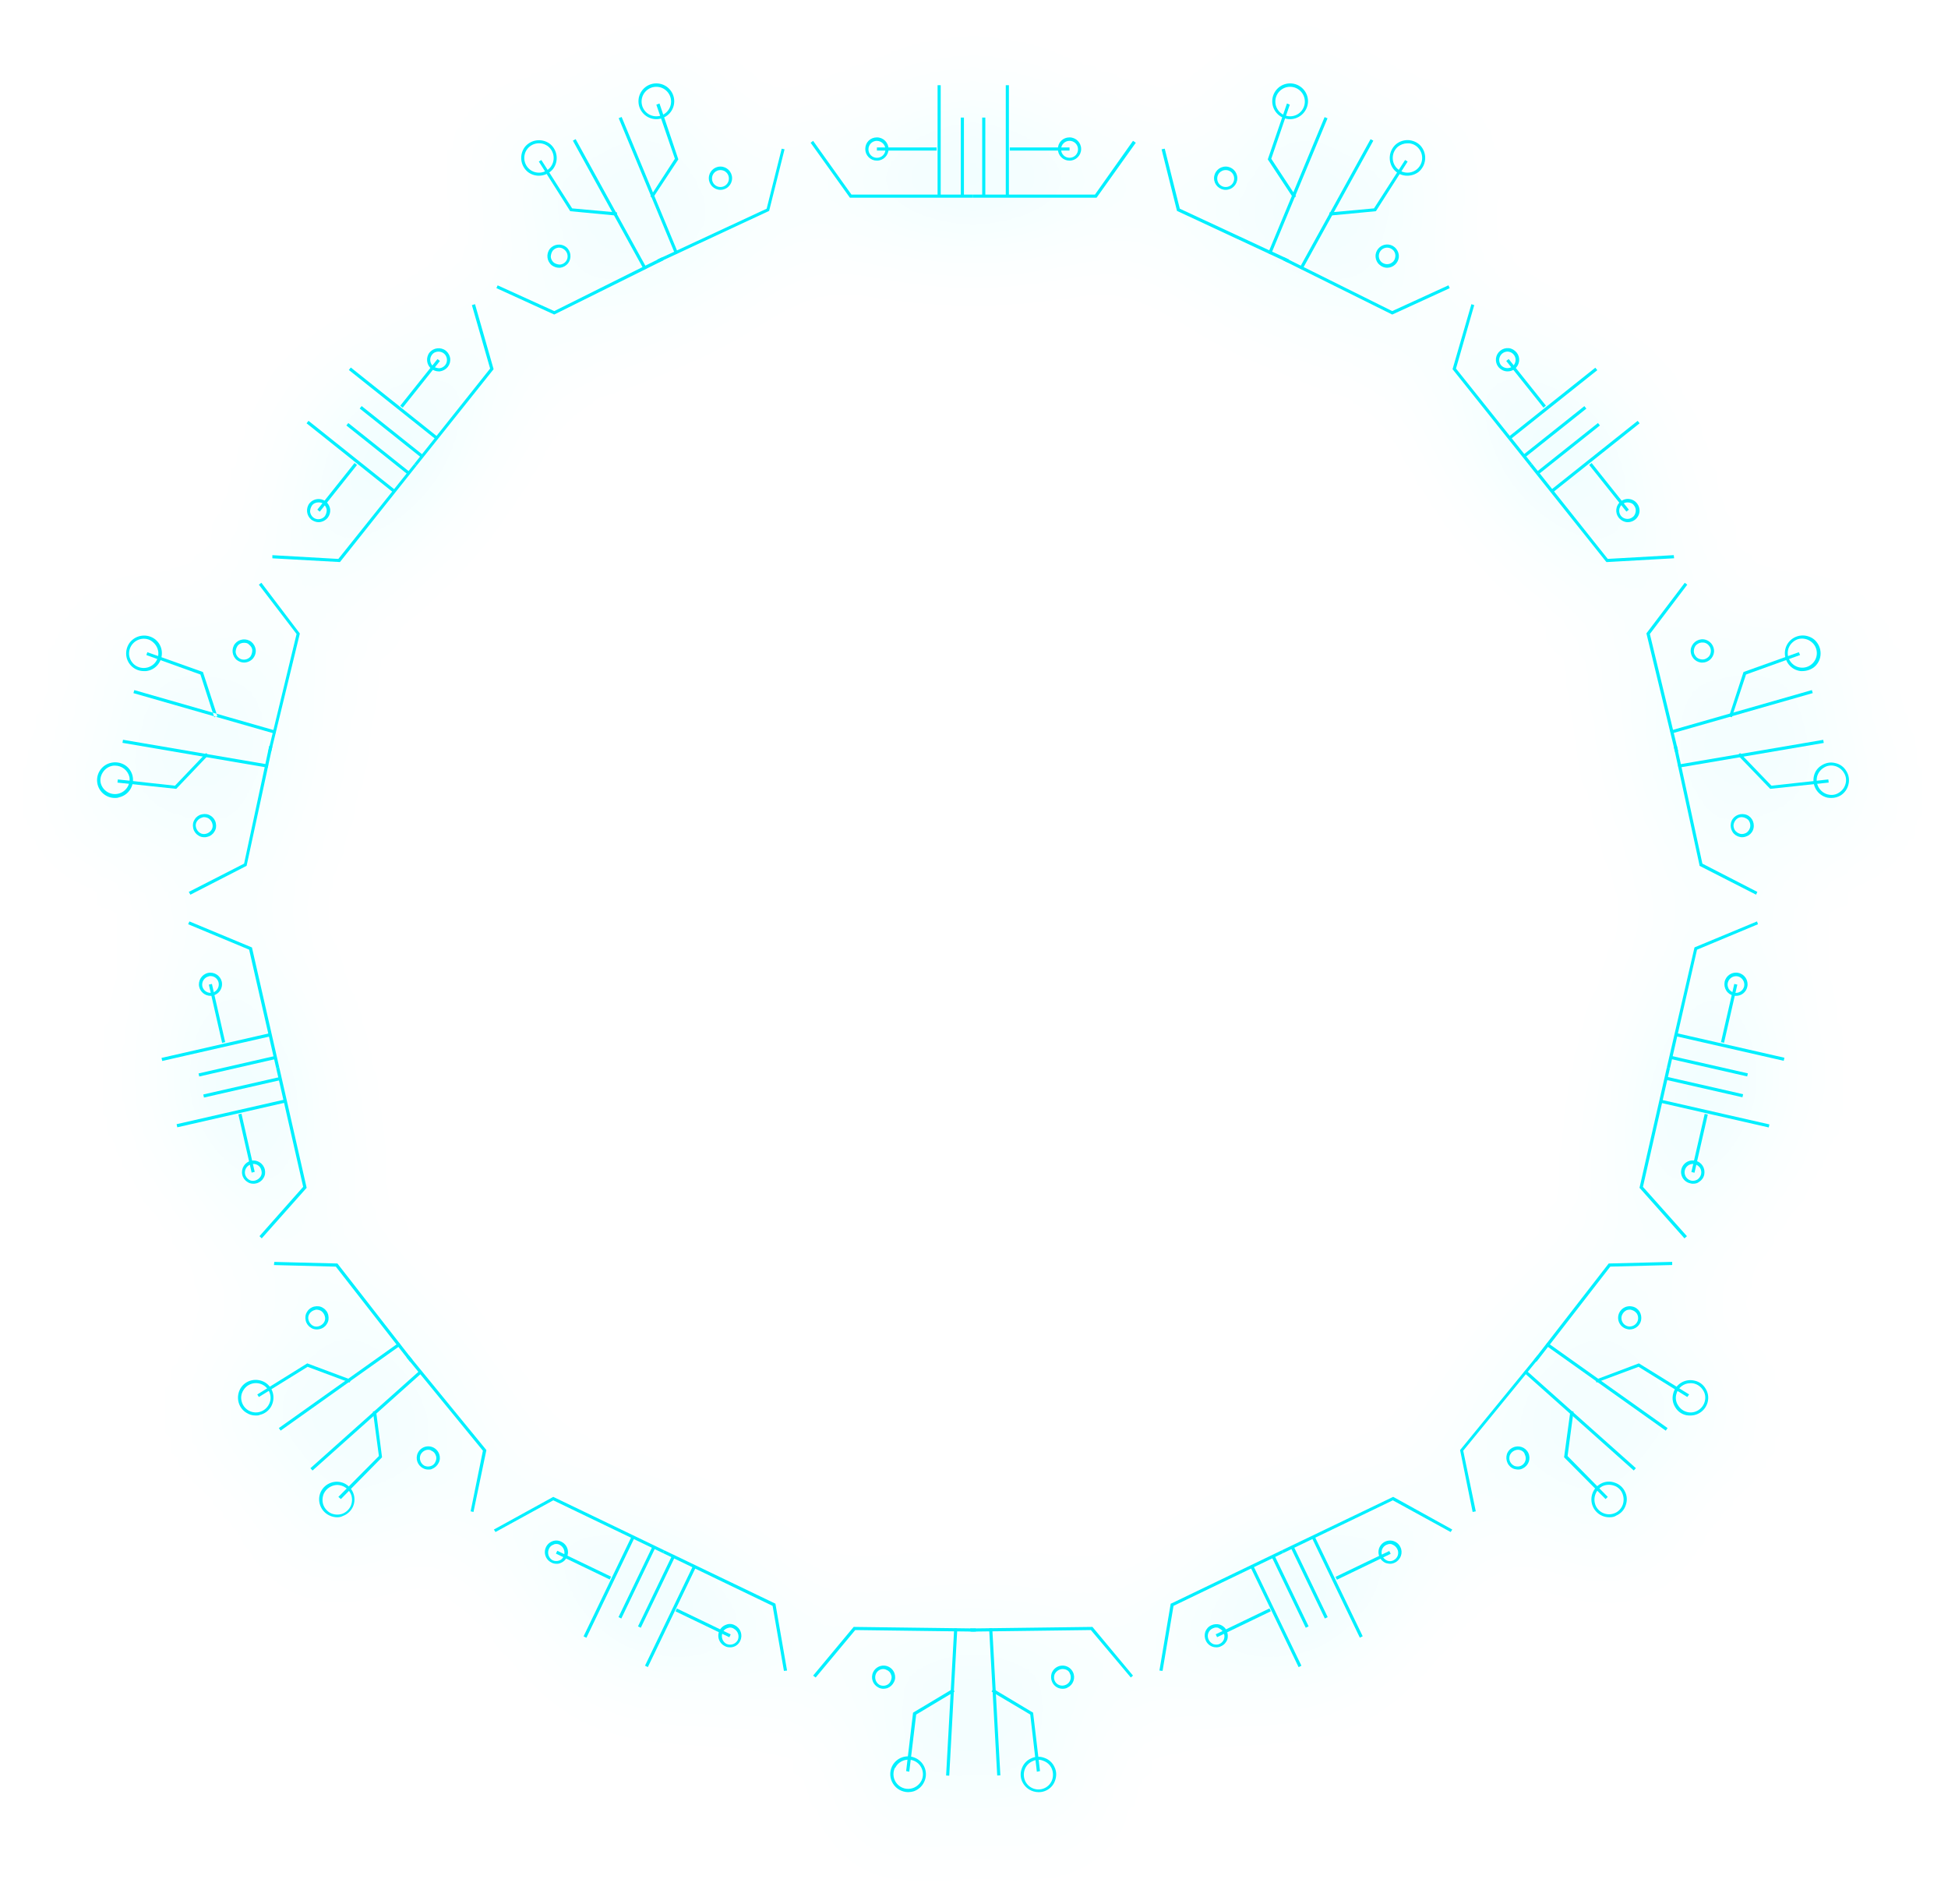
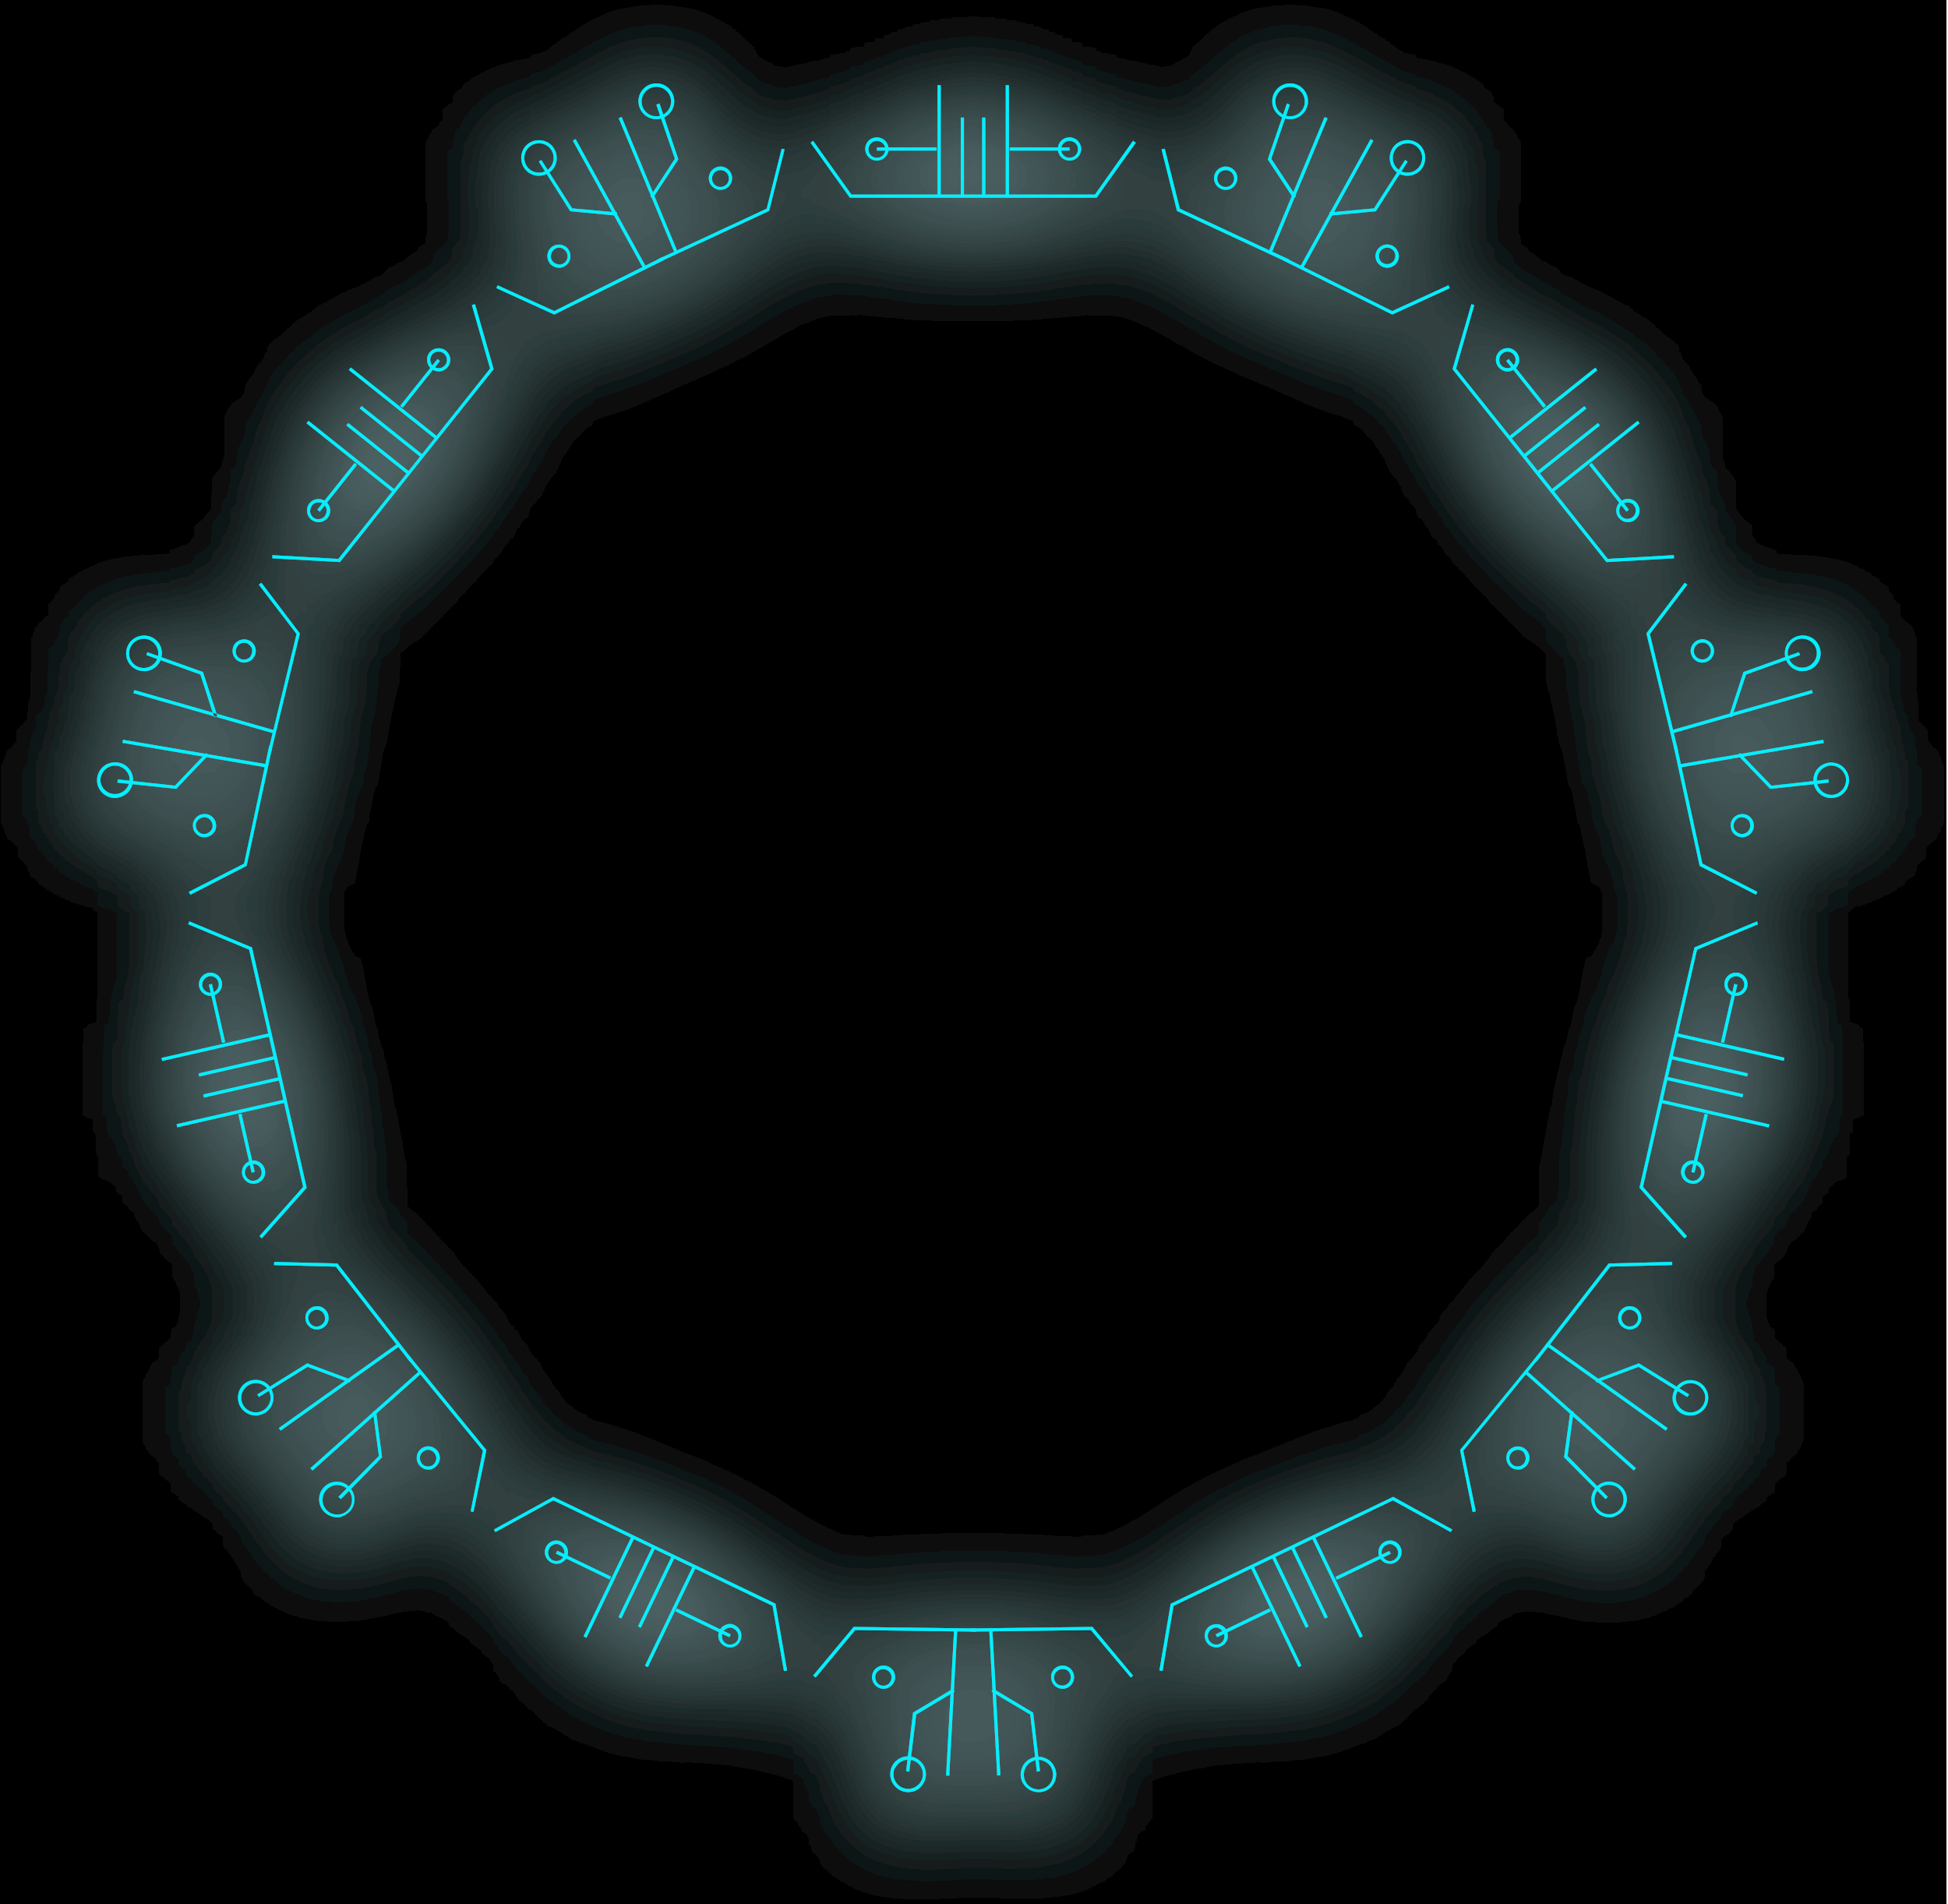
<svg xmlns="http://www.w3.org/2000/svg" width="561" height="548" fill="none">
  <g filter="url(#filter0_d)">
    <path d="M159.61 90.56l-16.65-7.6.36-.8 16.3 7.41 31.03-15.47.45.82-31.49 15.64zM119.98 134.07l-.64-.55 21.81-27.4-5.25-18.27.9-.27 5.35 18.72-22.17 27.77zM160.97 77.09c-.73 0-1.45-.27-2.08-.72a3.41 3.41 0 0 1-.55-4.7 3.41 3.41 0 0 1 4.7-.55 3.41 3.41 0 0 1 .55 4.7 3.57 3.57 0 0 1-2.26 1.27h-.36zm.09-5.79h-.27c-.64.1-1.18.36-1.63.9a3.26 3.26 0 0 0-.54 1.81c.09.64.36 1.18.9 1.63.54.36 1.18.54 1.81.54a2.48 2.48 0 0 0 1.63-.9c.81-1 .63-2.53-.36-3.35-.55-.45-1-.63-1.54-.63zM126.31 106.93c-.72 0-1.45-.27-2.08-.72a3.41 3.41 0 0 1-.54-4.7 3.41 3.41 0 0 1 4.7-.54 3.56 3.56 0 0 1 1.27 2.26 3.4 3.4 0 0 1-.72 2.44 3.57 3.57 0 0 1-2.27 1.26h-.36zm0-5.7c-.72 0-1.45.28-1.9.91-.81 1-.63 2.53.36 3.35.55.36 1.18.54 1.81.54a2.48 2.48 0 0 0 1.63-.9c.82-1 .63-2.54-.36-3.35-.45-.36-1-.54-1.54-.54z" fill="#00F0FF" />
    <path d="M165.78 40.06l-.8.44 20.47 37.16.8-.44-20.47-37.16z" fill="#00F0FF" />
    <path d="M177.62 62.08l-13.4-1.27-9.04-14.29.72-.45L164.77 60l12.94 1.17-.1.9z" fill="#00F0FF" />
    <path d="M155.18 50.59A5.17 5.17 0 0 1 152 49.5a5.24 5.24 0 0 1-.81-7.23 5.24 5.24 0 0 1 7.23-.81 5.24 5.24 0 0 1 .82 7.23 5.28 5.28 0 0 1-4.07 1.9zm-2.63-1.8a4.28 4.28 0 0 0 5.97-.64 4.28 4.28 0 0 0-.63-5.97 4.28 4.28 0 0 0-5.97.63 4.27 4.27 0 0 0 .63 5.97zM125.99 103.38l-10.72 13.44.71.56 10.71-13.44-.7-.56zM101.03 105.82l-.56.71 24.97 19.91.56-.7-24.97-19.92zM104.16 116.91l-.57.71 17.69 14.1.56-.7-17.68-14.1zM54.83 257.6l-.46-.8 15.93-8.14 7.24-33.92.9.18-7.42 34.37-16.2 8.32zM79.53 307.53l-7.78-34.1-17.56-7.32.36-.81 18.01 7.5 7.87 34.55-.9.18zM58.8 241.06c-.63 0-1.26-.18-1.71-.54a3.17 3.17 0 0 1-1.45-2.08c-.18-.9-.1-1.72.45-2.54a3.17 3.17 0 0 1 2.08-1.44c.9-.18 1.72-.1 2.54.45a3.17 3.17 0 0 1 1.44 2.08c.19.9.1 1.72-.45 2.53a3.17 3.17 0 0 1-2.08 1.45 2.8 2.8 0 0 1-.81.09zm0-5.79c-.17 0-.36 0-.54.1a2.7 2.7 0 0 0-1.53 1.08 2.13 2.13 0 0 0-.28 1.8 2.7 2.7 0 0 0 1.09 1.54c.54.36 1.18.45 1.81.27a2.7 2.7 0 0 0 1.54-1.08c.36-.54.45-1.18.27-1.81a2.7 2.7 0 0 0-1.09-1.54 2.95 2.95 0 0 0-1.26-.36zM60.62 286.73a3.38 3.38 0 0 1-3.26-2.62 3.38 3.38 0 0 1 2.53-3.98 3.38 3.38 0 0 1 3.98 2.53 3.38 3.38 0 0 1-3.25 4.07zm0-5.7c-.18 0-.37 0-.55.1a2.46 2.46 0 0 0-1.8 2.89 2.46 2.46 0 0 0 2.89 1.8 2.46 2.46 0 0 0 1.8-2.89 2.4 2.4 0 0 0-2.34-1.9z" fill="#00F0FF" />
    <path d="M35.43 213l-.16.88 41.84 7.15.15-.9L35.43 213z" fill="#00F0FF" />
    <path d="M50.75 227.13l-16.92-1.8.1-.91 16.46 1.8 8.96-9.4.63.63-9.23 9.68z" fill="#00F0FF" />
    <path d="M33.1 229.75a5.12 5.12 0 0 1-1.08-10.13 5.31 5.31 0 0 1 3.9.64 5 5 0 0 1 2.26 3.16 5.15 5.15 0 0 1-3.9 6.15c-.45.18-.81.18-1.17.18zm0-9.31c-.26 0-.63 0-.9.09-1.08.27-1.99.9-2.62 1.9-.63 1-.82 2.08-.54 3.16a4.23 4.23 0 0 0 8.23-1.9 4.27 4.27 0 0 0-4.16-3.25zM61.03 283.3l-.88.2 3.82 16.76.88-.2-3.82-16.76zM77.66 297.49l-31.14 7.11.2.88 31.14-7.1-.2-.89zM79.23 304.03l-22.05 5.04.2.88 22.05-5.04-.2-.88zM136.36 435.33l-.82-.18 3.53-17.46-21.99-26.86.72-.54 22.27 27.22-3.71 17.82zM190.92 447.17l-31.58-15.19-16.65 9.13-.45-.72 17.1-9.4.18.09 31.76 15.28-.36.81zM123.33 423.12c-.46 0-1-.1-1.45-.36a3.33 3.33 0 0 1-1.54-4.44 3.33 3.33 0 0 1 6.15.37c.27.8.27 1.71-.18 2.53a3.54 3.54 0 0 1-1.9 1.72c-.27.18-.72.18-1.08.18zm0-5.7c-.91 0-1.72.54-2.18 1.36a2.52 2.52 0 0 0 1.09 3.25 2.5 2.5 0 0 0 1.8.1 2.1 2.1 0 0 0 1.37-1.27c.27-.55.36-1.27.09-1.81a2.1 2.1 0 0 0-1.27-1.36c-.18-.18-.54-.27-.9-.27zM160.24 450.25c-.45 0-1-.1-1.44-.36a3.33 3.33 0 0 1 .36-6.15 3.11 3.11 0 0 1 2.53.18 3.33 3.33 0 0 1-.36 6.15 2.3 2.3 0 0 1-1.09.18zm0-5.7c-.27 0-.54 0-.81.18a2.1 2.1 0 0 0-1.36 1.27 2.52 2.52 0 0 0 1.09 3.25 2.5 2.5 0 0 0 1.8.1 2.1 2.1 0 0 0 1.37-1.27 2.52 2.52 0 0 0-1.09-3.26 1.82 1.82 0 0 0-1-.27z" fill="#00F0FF" />
    <path d="M121.05 394.48L89.4 422.73l.6.67 31.66-28.25-.6-.67z" fill="#00F0FF" />
    <path d="M98.17 431.62l-.72-.63 11.67-11.76-1.72-12.84.9-.1 1.72 13.3-11.85 12.03z" fill="#00F0FF" />
    <path d="M97.08 436.86c-.72 0-1.53-.18-2.26-.54a5.14 5.14 0 0 1-2.44-6.78 5.14 5.14 0 0 1 6.78-2.44 5.14 5.14 0 0 1 2.45 6.78l-.45-.18.45.18a5.14 5.14 0 0 1-2.9 2.62c-.45.27-1.08.36-1.63.36zm0-9.31a4.43 4.43 0 0 0-3.8 2.44c-.45 1-.54 2.17-.18 3.26a4.43 4.43 0 0 0 2.17 2.44c1 .45 2.18.54 3.26.18a4.43 4.43 0 0 0 2.44-2.17c.46-1 .55-2.17.19-3.26a4.42 4.42 0 0 0-4.08-2.9zM160.5 446.5l-.4.82 15.5 7.46.38-.82-15.49-7.45zM181.9 442.38l-13.84 28.77.82.4 13.84-28.78-.81-.39zM187.92 445.23l-9.8 20.38.81.4 9.8-20.38-.8-.4zM325.66 482.99l-11.5-13.66-34.65.45-.1-.9 35.2-.45 11.68 14.02-.63.54zM334.8 481.09l-.9-.1 3.25-19.25.27-.1 31.76-15.28.36.81-31.58 15.2-3.16 18.72zM306.02 486.24a3.28 3.28 0 0 1-2.99-1.9 3.52 3.52 0 0 1-.18-2.53 3.33 3.33 0 0 1 6.15-.36 3.33 3.33 0 0 1-1.53 4.43c-.45.27-.9.36-1.45.36zm0-5.7a2.66 2.66 0 0 0-2.35 1.63c-.18.64-.18 1.27.09 1.81.54 1.18 1.99 1.72 3.26 1.09a2.38 2.38 0 0 0 1.08-3.26c-.27-.81-1.17-1.26-2.08-1.26zM350.27 474.3a3.23 3.23 0 0 1-2.99-1.9 3.52 3.52 0 0 1-.18-2.53c.27-.8.9-1.53 1.72-1.9a3.52 3.52 0 0 1 2.54-.18c.81.28 1.53.9 1.9 1.72.36.82.45 1.72.18 2.54-.27.8-.9 1.53-1.72 1.9-.45.27-1 .36-1.45.36zm0-5.7c-.36 0-.72.1-1.09.28a2.38 2.38 0 0 0-1.08 3.26c.27.54.72 1 1.36 1.26.63.18 1.26.18 1.8-.09a2.38 2.38 0 0 0 1.1-3.25c-.28-.55-.73-1-1.37-1.27-.18-.18-.45-.18-.72-.18z" fill="#00F0FF" />
    <path d="M285.76 468.8l-.9.05 2.33 42.36.9-.05-2.33-42.35z" fill="#00F0FF" />
    <path d="M298.6 510.12l-1.9-16.46-11.13-6.6.45-.82 11.5 6.88 1.99 16.82-.9.18z" fill="#00F0FF" />
    <path d="M299.05 516a5.18 5.18 0 0 1-4.61-2.9 4.86 4.86 0 0 1-.18-3.88 4.87 4.87 0 0 1 2.62-2.9 4.87 4.87 0 0 1 3.9-.18 4.88 4.88 0 0 1 2.89 2.62c.63 1.27.63 2.63.18 3.9a4.87 4.87 0 0 1-2.62 2.89 4.7 4.7 0 0 1-2.18.45zm0-9.32c-.63 0-1.26.18-1.8.46a4.15 4.15 0 0 0-2.18 2.44 4.51 4.51 0 0 0 .18 3.25 4.23 4.23 0 0 0 5.61 2c1-.46 1.81-1.36 2.17-2.45a4.51 4.51 0 0 0-.18-3.25c-.45-1-1.35-1.81-2.44-2.17-.45-.19-.9-.28-1.36-.28zM365.6 463.1l-15.49 7.46.4.82 15.48-7.46-.39-.81zM360.95 450.84l-.81.4L373.98 480l.81-.4-13.84-28.77zM367.06 447.9l-.82.4 9.8 20.37.82-.4-9.8-20.37zM442.48 392.1l-.73-.55 21.54-27.76 18.28-.46v.9l-17.83.46-21.26 27.4zM485.1 356.55L472.16 342l7.87-34.64.9.18-7.78 34.19 12.67 14.2-.72.63zM469.35 382.78c-.27 0-.45 0-.72-.1a3.33 3.33 0 1 1 1.45-6.5c.9.18 1.63.72 2.08 1.44.45.73.63 1.63.45 2.54a3.35 3.35 0 0 1-3.26 2.62zm0-5.7c-.45 0-.9.1-1.26.36-.55.37-.9.9-1.09 1.54a2.46 2.46 0 0 0 1.81 2.9 2.46 2.46 0 0 0 2.9-1.81 2.5 2.5 0 0 0-.28-1.81 2.7 2.7 0 0 0-1.53-1.09 1.15 1.15 0 0 0-.55-.09z" fill="#00F0FF" />
    <path d="M487.54 340.82a2 2 0 0 1-.72-.1 3.33 3.33 0 1 1 1.44-6.5c.91.17 1.63.72 2.09 1.44.45.72.63 1.63.45 2.53-.18.9-.73 1.63-1.45 2.08-.54.46-1.18.55-1.8.55zm0-5.7a2.4 2.4 0 0 0-2.35 1.9 2.46 2.46 0 0 0 1.8 2.9c.64.17 1.27 0 1.82-.28.54-.36.9-.9 1.08-1.54a2.5 2.5 0 0 0-.27-1.8 2.7 2.7 0 0 0-1.54-1.1c-.18-.08-.36-.08-.54-.08zM445.65 386.6l-.52.74 34.59 24.58.52-.74-34.59-24.58z" fill="#00F0FF" />
    <path d="M485.91 402.23l-14.02-8.69-12.13 4.52-.27-.8 12.49-4.71 14.47 8.95-.54.73z" fill="#00F0FF" />
    <path d="M486.82 407.56c-.37 0-.73 0-1.18-.09a4.78 4.78 0 0 1-3.17-2.26 4.9 4.9 0 0 1-.63-3.89 5.09 5.09 0 0 1 6.15-3.8 4.78 4.78 0 0 1 3.17 2.26 4.9 4.9 0 0 1 .63 3.9 5.13 5.13 0 0 1-4.97 3.88zm0-9.31a4.17 4.17 0 0 0-4.08 3.25 3.9 3.9 0 0 0 .55 3.17c.63 1 1.54 1.63 2.62 1.9 2.26.54 4.53-.9 5.07-3.17a3.9 3.9 0 0 0-.54-3.16 4.27 4.27 0 0 0-2.63-1.9 4.06 4.06 0 0 0-1-.1zM490.93 320.7l-3.83 16.76.89.2 3.83-16.75-.89-.2zM478.43 316.64l-.2.88 31.14 7.1.2-.87-31.14-7.1zM479.95 310.02l-.2.88 22.05 5.03.2-.88-22.05-5.03zM482.38 216.46l-8.23-34.1 11.04-14.56.72.54-10.77 14.2 8.15 33.74-.9.18zM462.66 161.83l-.18-.18-22-27.58.73-.55 21.8 27.4 19.01-1.08.1.9-19.46 1.1zM490.26 190.77h-.37a3.4 3.4 0 0 1-2.98-3.7 3.4 3.4 0 0 1 3.7-2.99 3.4 3.4 0 0 1 3 3.7 3.4 3.4 0 0 1-3.35 3zm0-5.78c-.55 0-1.1.18-1.54.54-.55.36-.82 1-.9 1.63-.1.63.08 1.26.53 1.8.37.55 1 .82 1.63.9.64.1 1.27-.08 1.81-.53.55-.37.82-1 .9-1.63a2.28 2.28 0 0 0-.53-1.81 2.3 2.3 0 0 0-1.63-.9c-.1.09-.18 0-.27 0zM468.8 150.35c-.99 0-1.9-.46-2.61-1.27a3.33 3.33 0 0 1 .54-4.7 3.33 3.33 0 0 1 4.7.54c.55.72.82 1.54.73 2.44a3.4 3.4 0 0 1-3.35 2.99zm-.08-5.7c-.54 0-1.09.18-1.54.54a2.42 2.42 0 0 0-.36 3.35c.81 1 2.35 1.17 3.35.36.54-.36.81-1 .9-1.63a2.28 2.28 0 0 0-.54-1.8c-.36-.55-1.09-.82-1.81-.82z" fill="#00F0FF" />
    <path d="M521.8 198.69L481 210.37l.25.87 40.8-11.68-.26-.87z" fill="#00F0FF" />
    <path d="M498.76 206.51l-.81-.27 4.16-12.75 15.93-5.7.36.81-15.57 5.61-4.07 12.3z" fill="#00F0FF" />
    <path d="M519.12 193.22h-.54a5.08 5.08 0 0 1-3.44-1.9 5.24 5.24 0 0 1-1.09-3.8 5.07 5.07 0 0 1 1.9-3.44 5.24 5.24 0 0 1 3.8-1.08c1.36.18 2.63.81 3.44 1.9a5.24 5.24 0 0 1 1.09 3.8 5.07 5.07 0 0 1-1.9 3.43 5.63 5.63 0 0 1-3.26 1.09zm-2.71-8.42a4.15 4.15 0 0 0-.63 5.88 4.16 4.16 0 0 0 5.88.63 4.15 4.15 0 0 0 .63-5.88 4.37 4.37 0 0 0-2.8-1.53 3.9 3.9 0 0 0-3.08.9zM458.37 133.31l-.7.57 10.72 13.43.7-.56-10.72-13.44zM471.63 121.17l-24.99 19.9.56.7 24.99-19.89-.56-.7zM460.2 121.8l-17.7 14.08.56.7 17.7-14.08-.57-.7zM370.81 75.55l-31.85-14.83-4.44-17.73.91-.18 4.34 17.28 31.5 14.65-.46.81zM315.8 56.92h-35.57v-.9h35.11l10.95-15.47.81.54-11.3 15.83zM352.98 54.66a3.34 3.34 0 1 1 0-6.7 3.34 3.34 0 1 1 0 6.7zm0-5.7a2.43 2.43 0 0 0-2.44 2.44 2.43 2.43 0 0 0 2.44 2.45 2.43 2.43 0 0 0 2.45-2.45 2.43 2.43 0 0 0-2.45-2.44zM308.01 46.25a3.34 3.34 0 0 1-3.35-3.35c0-1.9 1.45-3.34 3.35-3.34a3.34 3.34 0 1 1 0 6.69zm0-5.7a2.43 2.43 0 0 0-2.44 2.44 2.43 2.43 0 0 0 2.44 2.44 2.43 2.43 0 0 0 2.45-2.44 2.43 2.43 0 0 0-2.45-2.44z" fill="#00F0FF" />
    <path d="M381.47 33.71L365.19 72.9l.84.34 16.28-39.17-.84-.35z" fill="#00F0FF" />
    <path d="M372.44 57.01l-7.33-11.12 5.52-16.1.81.36-5.33 15.56 7.14 10.85-.81.45z" fill="#00F0FF" />
    <path d="M371.53 34.31a5.15 5.15 0 1 1 5.16-5.15 5.21 5.21 0 0 1-5.16 5.15zm0-9.32a4.25 4.25 0 1 0 0 8.5 4.25 4.25 0 0 0 0-8.5zM308.01 42.45h-17.2v.9h17.2v-.9zM290.55 24.54h-.9v31.93h.9V24.54zM283.76 33.86h-.9v22.6h.9v-22.6zM400.94 90.56l-31.49-15.64.36-.82 31.13 15.47 16.2-7.42.36.82-16.56 7.6zM440.49 134.07l-22.17-27.77 5.43-18.72.81.27-5.25 18.27 21.9 27.4-.72.55zM399.5 77.09c-1 0-1.9-.45-2.63-1.27a3.4 3.4 0 0 1-.72-2.44 3.4 3.4 0 0 1 1.26-2.26 3.33 3.33 0 0 1 4.7.54c.55.73.82 1.54.73 2.44a3.4 3.4 0 0 1-3.34 2.99zm0-5.79c-.55 0-1.1.18-1.54.54a2.42 2.42 0 0 0-.37 3.35c.82 1 2.36 1.18 3.35.36.55-.36.82-1 .9-1.63a2.28 2.28 0 0 0-.54-1.8 2.44 2.44 0 0 0-1.8-.82zM434.15 106.93c-1 0-1.9-.45-2.62-1.26a3.33 3.33 0 0 1 .54-4.7 3.41 3.41 0 0 1 2.44-.73c.9.1 1.63.54 2.27 1.27a3.33 3.33 0 0 1-.55 4.7c-.63.54-1.35.72-2.08.72zm0-5.7a2.42 2.42 0 0 0-1.9 3.89c.82 1 2.35 1.18 3.35.37 1-.82 1.18-2.35.36-3.35a2.3 2.3 0 0 0-1.63-.9h-.18z" fill="#00F0FF" />
    <path d="M394.71 40.07L374.22 77.2l.8.44L395.5 40.5l-.8-.43z" fill="#00F0FF" />
    <path d="M382.94 62.08l-.1-.9L395.7 60l8.95-13.93.73.45-9.14 14.29-13.3 1.27z" fill="#00F0FF" />
    <path d="M405.29 50.59a4.97 4.97 0 0 1-3.98-1.9 5.26 5.26 0 0 1 .81-7.23 5.24 5.24 0 0 1 3.8-1.09c1.36.18 2.62.81 3.44 1.9a5.26 5.26 0 0 1-.82 7.23 5.42 5.42 0 0 1-3.25 1.09zm0-9.32c-1 0-1.9.37-2.63.9a4.27 4.27 0 0 0-.63 5.98 4.27 4.27 0 0 0 5.97.63 4.27 4.27 0 0 0 .63-5.97 4 4 0 0 0-2.8-1.54h-.54zM434.48 103.37l-.7.56 10.72 13.44.7-.57-10.72-13.43zM459.43 105.87l-24.98 19.9.56.7L460 106.58l-.57-.7zM456.28 116.94l-17.7 14.09.57.7 17.7-14.08-.57-.71zM505.73 257.6l-16.29-8.31v-.18l-7.42-34.19.9-.18 7.34 33.92 15.83 8.14-.36.8zM480.93 307.53l-.9-.18 7.96-34.55.18-.09L506 265.3l.27.81-17.55 7.33-7.79 34.1zM501.75 241.06a2 2 0 0 1-.73-.1 3.17 3.17 0 0 1-2.08-1.44c-.45-.72-.63-1.63-.45-2.53.18-.9.72-1.63 1.45-2.08.72-.45 1.63-.63 2.53-.45.9.18 1.63.72 2.08 1.44.45.73.64 1.63.45 2.54-.18.9-.72 1.62-1.44 2.08-.64.36-1.27.54-1.81.54zm-.1-5.79c-.45 0-.9.1-1.26.36-.54.36-.9.9-1.09 1.54-.18.63 0 1.27.28 1.8.36.55.9.91 1.53 1.1.64.17 1.27 0 1.81-.28.55-.36.9-.9 1.09-1.54a2.5 2.5 0 0 0-.27-1.8c-.27-.55-.9-.9-1.54-1.09-.18 0-.36-.09-.54-.09zM499.94 286.73a2 2 0 0 1-.73-.09 3.17 3.17 0 0 1-2.08-1.45c-.45-.72-.63-1.62-.45-2.53a3.33 3.33 0 1 1 6.52 1.45 3.28 3.28 0 0 1-3.26 2.62zm-.55-.9a2.47 2.47 0 0 0 2.9-1.81 2.46 2.46 0 0 0-1.8-2.9 2.46 2.46 0 0 0-2.9 1.81c-.19.64 0 1.27.27 1.81.36.54.9.9 1.53 1.09z" fill="#00F0FF" />
    <path d="M525.07 213.02l-41.84 7.13.16.89 41.83-7.13-.15-.89z" fill="#00F0FF" />
    <path d="M509.8 227.13l-9.32-9.68.63-.63 9.05 9.4 16.38-1.8.1.9-16.84 1.81z" fill="#00F0FF" />
    <path d="M527.45 229.75c-.37 0-.73 0-1.18-.09a5.17 5.17 0 0 1-3.9-6.15 4.78 4.78 0 0 1 2.27-3.16c1.18-.73 2.53-1 3.9-.64a4.78 4.78 0 0 1 3.16 2.27 4.9 4.9 0 0 1 .63 3.88 5.09 5.09 0 0 1-2.26 3.17 5.2 5.2 0 0 1-2.62.72zm-1-1a3.9 3.9 0 0 0 3.17-.53c1-.64 1.63-1.54 1.9-2.63a3.9 3.9 0 0 0-.54-3.16 4.27 4.27 0 0 0-2.63-1.9 3.9 3.9 0 0 0-3.17.54 4.27 4.27 0 0 0-1.9 2.62 4.3 4.3 0 0 0 3.17 5.07zM499.45 283.3l-3.83 16.75.88.2 3.83-16.75-.88-.2zM482.75 297.45l-.2.88 31.14 7.1.2-.88-31.14-7.1zM481.3 304.02l-.2.88 22.06 5.03.2-.88-22.05-5.03zM424.1 435.33l-3.61-17.82 22.26-27.22.63.54-21.99 26.86 3.62 17.46-.9.18zM369.54 447.17l-.36-.81 32.03-15.37.19.09 16.83 9.31-.46.72-16.65-9.13-31.58 15.2zM437.14 423.12c-.36 0-.72-.1-1.09-.18a3.23 3.23 0 0 1-1.9-1.72 3.52 3.52 0 0 1-.18-2.53c.27-.82.9-1.54 1.72-1.9a3.33 3.33 0 0 1 4.44 1.53 3.33 3.33 0 0 1-1.54 4.44c-.46.27-.9.36-1.45.36zm0-5.7a2.66 2.66 0 0 0-2.35 1.63c-.18.63-.18 1.26.09 1.8.27.55.72 1 1.35 1.27.64.18 1.27.18 1.81-.09a2.38 2.38 0 0 0 1.09-3.25c-.18-.82-1.09-1.36-2-1.36zM400.31 450.25c-.36 0-.72-.1-1.09-.18a3.23 3.23 0 0 1-1.9-1.72 3.33 3.33 0 0 1 4.08-4.61c.81.27 1.53.9 1.9 1.72.81 1.62.09 3.61-1.54 4.43-.54.27-1 .36-1.45.36zm0-5.7c-.36 0-.72.1-1.09.27a2.38 2.38 0 0 0-1.08 3.26c.27.54.72 1 1.36 1.27a2.1 2.1 0 0 0 1.8-.1 2.38 2.38 0 0 0 1.1-3.25c-.28-.54-.73-1-1.37-1.27a1.22 1.22 0 0 0-.72-.18z" fill="#00F0FF" />
    <path d="M439.44 394.49l-.6.67 31.67 28.23.6-.67-31.67-28.23z" fill="#00F0FF" />
    <path d="M462.39 431.62l-11.95-12.03 1.81-13.3.9.1-1.71 12.84 11.58 11.76-.63.63z" fill="#00F0FF" />
    <path d="M463.47 436.86a5.14 5.14 0 0 1-2.26-9.77 4.87 4.87 0 0 1 3.89-.17 4.88 4.88 0 0 1 2.9 2.62c.63 1.26.63 2.62.18 3.89a4.87 4.87 0 0 1-2.63 2.9c-.63.44-1.36.53-2.08.53zm-3.89-3.25a4.23 4.23 0 0 0 5.61 1.99c1-.45 1.81-1.36 2.17-2.44a4.51 4.51 0 0 0-.18-3.26 3.88 3.88 0 0 0-2.44-2.17 4.52 4.52 0 0 0-3.26.18 4.41 4.41 0 0 0-1.9 5.7zM400.1 446.57l-15.48 7.45.4.82 15.48-7.46-.4-.81zM378.6 442.35l-.81.4 13.83 28.77.82-.4-13.84-28.77zM372.56 445.24l-.82.4 9.8 20.37.82-.4-9.8-20.37zM234.9 482.99l-.73-.54 11.68-14.02 35.2.45v.9l-34.75-.45L234.9 483zM225.76 481.09l-3.26-18.72-31.58-15.2.36-.81 32.03 15.38 3.35 19.26-.9.09zM254.44 486.24c-.45 0-1-.09-1.45-.36a3.33 3.33 0 0 1-1.53-4.43 3.33 3.33 0 0 1 6.15.36c.27.82.27 1.72-.18 2.54a3.54 3.54 0 0 1-1.9 1.71c-.36.1-.73.18-1.09.18zm-2.17-4.34a2.52 2.52 0 0 0 1.09 3.26 2.5 2.5 0 0 0 1.8.09 2.1 2.1 0 0 0 1.36-1.27c.28-.63.37-1.26.1-1.8a2.1 2.1 0 0 0-1.27-1.36c-1.09-.63-2.54-.1-3.08 1.08zM210.2 474.3c-.46 0-1-.08-1.45-.35a3.33 3.33 0 0 1 .36-6.15 2.8 2.8 0 0 1 2.53.18 3.33 3.33 0 0 1 1.54 4.43 3.14 3.14 0 0 1-2.99 1.9zm.08-5.7c-.27 0-.54.1-.81.19a2.1 2.1 0 0 0-1.36 1.27 2.52 2.52 0 0 0 1.09 3.25c1.18.54 2.62.1 3.26-1.08a2.52 2.52 0 0 0-1.09-3.26 1.93 1.93 0 0 0-1.09-.36z" fill="#00F0FF" />
    <path d="M274.79 468.86l-2.32 42.35.9.05 2.32-42.35-.9-.05z" fill="#00F0FF" />
    <path d="M261.86 510.12l-.9-.18 1.99-16.82 11.5-6.88.44.82-11.04 6.6-1.99 16.46z" fill="#00F0FF" />
    <path d="M261.5 516a5.19 5.19 0 0 1-4.61-7.42 5.12 5.12 0 0 1 6.87-2.35 5.12 5.12 0 0 1 2.36 6.88 5.14 5.14 0 0 1-2.9 2.62c-.54.18-1.18.27-1.72.27zm-4.25-7.14l.45.18a4.23 4.23 0 0 0 5.25 5.78 4.43 4.43 0 0 0 2.44-2.17c1-2.08.1-4.6-1.99-5.6a4.23 4.23 0 0 0-5.6 1.99l-.55-.18zM194.93 463.13l-.39.82 15.5 7.45.39-.81-15.5-7.46zM199.6 450.82l-13.84 28.77.81.4 13.85-28.78-.82-.39zM193.54 447.9l-9.8 20.37.8.4 9.82-20.38-.82-.4zM78.08 216.46l-.81-.18 8.14-33.74-10.86-14.2.73-.54 11.04 14.56v.18l-8.24 33.92zM97.9 161.83l-19.46-1.08v-.9l19 1.08 21.9-27.4.64.54-22.08 27.76zM70.3 190.77c-.73 0-1.45-.27-2.08-.72a3.41 3.41 0 0 1-.55-4.7 3.41 3.41 0 0 1 4.71-.55 3.56 3.56 0 0 1 1.27 2.27 3.4 3.4 0 0 1-.73 2.44 3.48 3.48 0 0 1-2.62 1.26zm0-5.7c-.73 0-1.45.28-1.9.91a3.26 3.26 0 0 0-.54 1.8c.09.64.36 1.18.9 1.64 1 .81 2.53.63 3.35-.36.36-.55.54-1.18.54-1.81 0-.64-.36-1.18-.9-1.63-.37-.45-.9-.54-1.45-.54zM91.74 150.35c-.72 0-1.44-.28-2.08-.73a3.41 3.41 0 0 1-.54-4.7 3.41 3.41 0 0 1 4.7-.54 3.56 3.56 0 0 1 1.27 2.26 3.4 3.4 0 0 1-.72 2.44 3.48 3.48 0 0 1-2.63 1.27zm0-5.7c-.72 0-1.44.27-1.9.9a3.26 3.26 0 0 0-.54 1.81c.1.63.36 1.18.9 1.63 1 .81 2.54.63 3.35-.36.37-.55.55-1.18.55-1.81a2.48 2.48 0 0 0-.9-1.63c-.37-.45-.91-.54-1.46-.54z" fill="#00F0FF" />
    <path d="M38.68 198.7l-.25.87 40.8 11.7.24-.87-40.79-11.7zM61.7 206.51l-3.98-12.3-15.56-5.6.27-.82 16.01 5.7 4.17 12.75-.9.27z" fill="#00F0FF" />
    <path d="M41.43 193.22a5.07 5.07 0 0 1-5.07-4.52 5.24 5.24 0 0 1 1.1-3.8 5.24 5.24 0 0 1 7.23-.82 5.07 5.07 0 0 1 1.9 3.44 5.24 5.24 0 0 1-1.09 3.8 5.08 5.08 0 0 1-3.43 1.9h-.64zm0-9.32a4.28 4.28 0 0 0-4.25 4.7 4.37 4.37 0 0 0 1.54 2.8 4.28 4.28 0 0 0 5.97-.63c.72-.9 1-1.99.9-3.07a4.37 4.37 0 0 0-1.53-2.8c-.82-.73-1.72-1-2.63-1zM102.1 133.31l-10.71 13.44.7.57 10.72-13.44-.71-.57zM88.85 121.17l-.56.71 24.97 19.91.56-.7-24.97-19.92zM100.32 121.8l-.57.71 17.69 14.1.56-.7-17.68-14.1zM118.08 392.1l-21.36-27.4-17.82-.46.09-.9 18.18.45 21.63 27.76-.72.55zM75.37 356.55l-.64-.63 12.58-14.2-7.78-34.19.9-.18L88.31 342l-12.94 14.56zM91.2 382.78c-.63 0-1.27-.18-1.72-.54a3.17 3.17 0 0 1-1.45-2.08c-.18-.9-.09-1.72.46-2.54a3.17 3.17 0 0 1 2.08-1.44c.9-.18 1.72-.1 2.53.45a3.17 3.17 0 0 1 1.45 2.08c.18.9.09 1.72-.45 2.53a3.17 3.17 0 0 1-2.08 1.45c-.37.09-.64.09-.82.09zm0-5.7c-.18 0-.36 0-.54.1a2.7 2.7 0 0 0-1.54 1.08 2.13 2.13 0 0 0-.27 1.8 2.7 2.7 0 0 0 1.08 1.54c.55.37 1.18.46 1.81.28a2.7 2.7 0 0 0 1.54-1.09c.36-.54.46-1.18.27-1.8a2.7 2.7 0 0 0-1.08-1.55 2.95 2.95 0 0 0-1.27-.36zM72.92 340.82c-.63 0-1.26-.19-1.72-.55a3.17 3.17 0 0 1-1.44-2.08 3.38 3.38 0 0 1 2.53-3.98 3.38 3.38 0 0 1 3.98 2.54c.18.9.1 1.71-.45 2.53a3.17 3.17 0 0 1-2.08 1.45 2.5 2.5 0 0 1-.82.09zm-.54-5.61a2.46 2.46 0 0 0-1.81 2.9 2.7 2.7 0 0 0 1.09 1.53c.54.36 1.17.45 1.8.27a2.7 2.7 0 0 0 1.54-1.08c.37-.55.46-1.18.28-1.81a2.3 2.3 0 0 0-2.9-1.81z" fill="#00F0FF" />
    <path d="M114.88 386.6L80.3 411.18l.52.73 34.59-24.58-.53-.73z" fill="#00F0FF" />
    <path d="M74.55 402.23l-.45-.73 14.39-8.95 12.57 4.7-.36.81-12.12-4.52-14.03 8.69z" fill="#00F0FF" />
    <path d="M73.65 407.56c-1 0-1.9-.27-2.72-.81a5 5 0 0 1-2.26-3.17 5.3 5.3 0 0 1 .63-3.89 5 5 0 0 1 3.17-2.26 5.31 5.31 0 0 1 3.9.63 5 5 0 0 1 2.25 3.17 5.3 5.3 0 0 1-.63 3.89 5 5 0 0 1-3.17 2.26c-.36.18-.72.18-1.17.18zm-.9-9.22c-1.1.27-2 .9-2.63 1.9-.64.99-.82 2.08-.55 3.16a4.23 4.23 0 0 0 5.07 3.17c1.09-.28 2-.9 2.63-1.9.63-1 .81-2.08.54-3.17a4.23 4.23 0 0 0-5.07-3.16zM69.54 320.66l-.89.2 3.82 16.76.88-.2-3.81-16.76zM82 316.58l-31.14 7.1.2.9 31.14-7.12-.2-.88zM80.6 310.1l-22.06 5.03.2.88 22.06-5.03-.2-.89zM189.65 75.55l-.36-.81 31.5-14.65 4.33-17.28.82.18-4.44 17.73-31.85 14.83zM280.23 56.92h-35.47L233.45 41.1l.72-.54 11.04 15.47h35.02v.9zM207.48 54.66a3.34 3.34 0 1 1 0-6.7 3.34 3.34 0 1 1 0 6.7zm0-5.7a2.43 2.43 0 0 0-2.44 2.44 2.43 2.43 0 0 0 2.44 2.45 2.43 2.43 0 0 0 2.44-2.45 2.43 2.43 0 0 0-2.44-2.44zM252.54 46.25a3.34 3.34 0 0 1-3.35-3.35c0-1.9 1.45-3.34 3.35-3.34a3.34 3.34 0 1 1 0 6.69zm0-5.7A2.43 2.43 0 0 0 250.1 43a2.43 2.43 0 0 0 2.44 2.44A2.43 2.43 0 0 0 255 43a2.5 2.5 0 0 0-2.45-2.44z" fill="#00F0FF" />
    <path d="M179.02 33.68l-.84.35 16.26 39.18.83-.35-16.25-39.18z" fill="#00F0FF" />
    <path d="M188.02 57.01l-.72-.45 7.06-10.85-5.34-15.56.9-.36 5.43 16.1L188.02 57z" fill="#00F0FF" />
    <path d="M189.02 34.31a5.15 5.15 0 1 1 0-10.3 5.15 5.15 0 0 1 0 10.3zm0-9.32a4.25 4.25 0 1 0-.01 8.5 4.25 4.25 0 0 0 .01-8.5zM269.73 42.45h-17.19v.9h17.2v-.9zM270.91 24.54h-.9v31.93h.9V24.54zM277.6 33.86h-.9v22.6h.9v-22.6z" fill="#00F0FF" />
  </g>
  <defs>
-     <filter id="filter0_d" x="0" y="0" width="560.49" height="548" filterUnits="userSpaceOnUse" color-interpolation-filters="sRGB">
-       <feFlood flood-opacity="0" result="BackgroundImageFix" />
+     <filter id="filter0_d" x="0" y="0" width="560.49" height="548" filterUnits="userSpaceOnUse" colorInterpolationFilters="sRGB">
+       <feFlood floodOpacity="0" result="BackgroundImageFix" />
      <feColorMatrix in="SourceAlpha" values="0 0 0 0 0 0 0 0 0 0 0 0 0 0 0 0 0 0 255 0" />
      <feOffset dy="4" />
      <feGaussianBlur stdDeviation="14" />
      <feColorMatrix values="0 0 0 0 0.58 0 0 0 0 0.976 0 0 0 0 1 0 0 0 1 0" />
      <feBlend in2="BackgroundImageFix" result="effect1_dropShadow" />
      <feBlend in="SourceGraphic" in2="effect1_dropShadow" result="shape" />
    </filter>
  </defs>
</svg>
